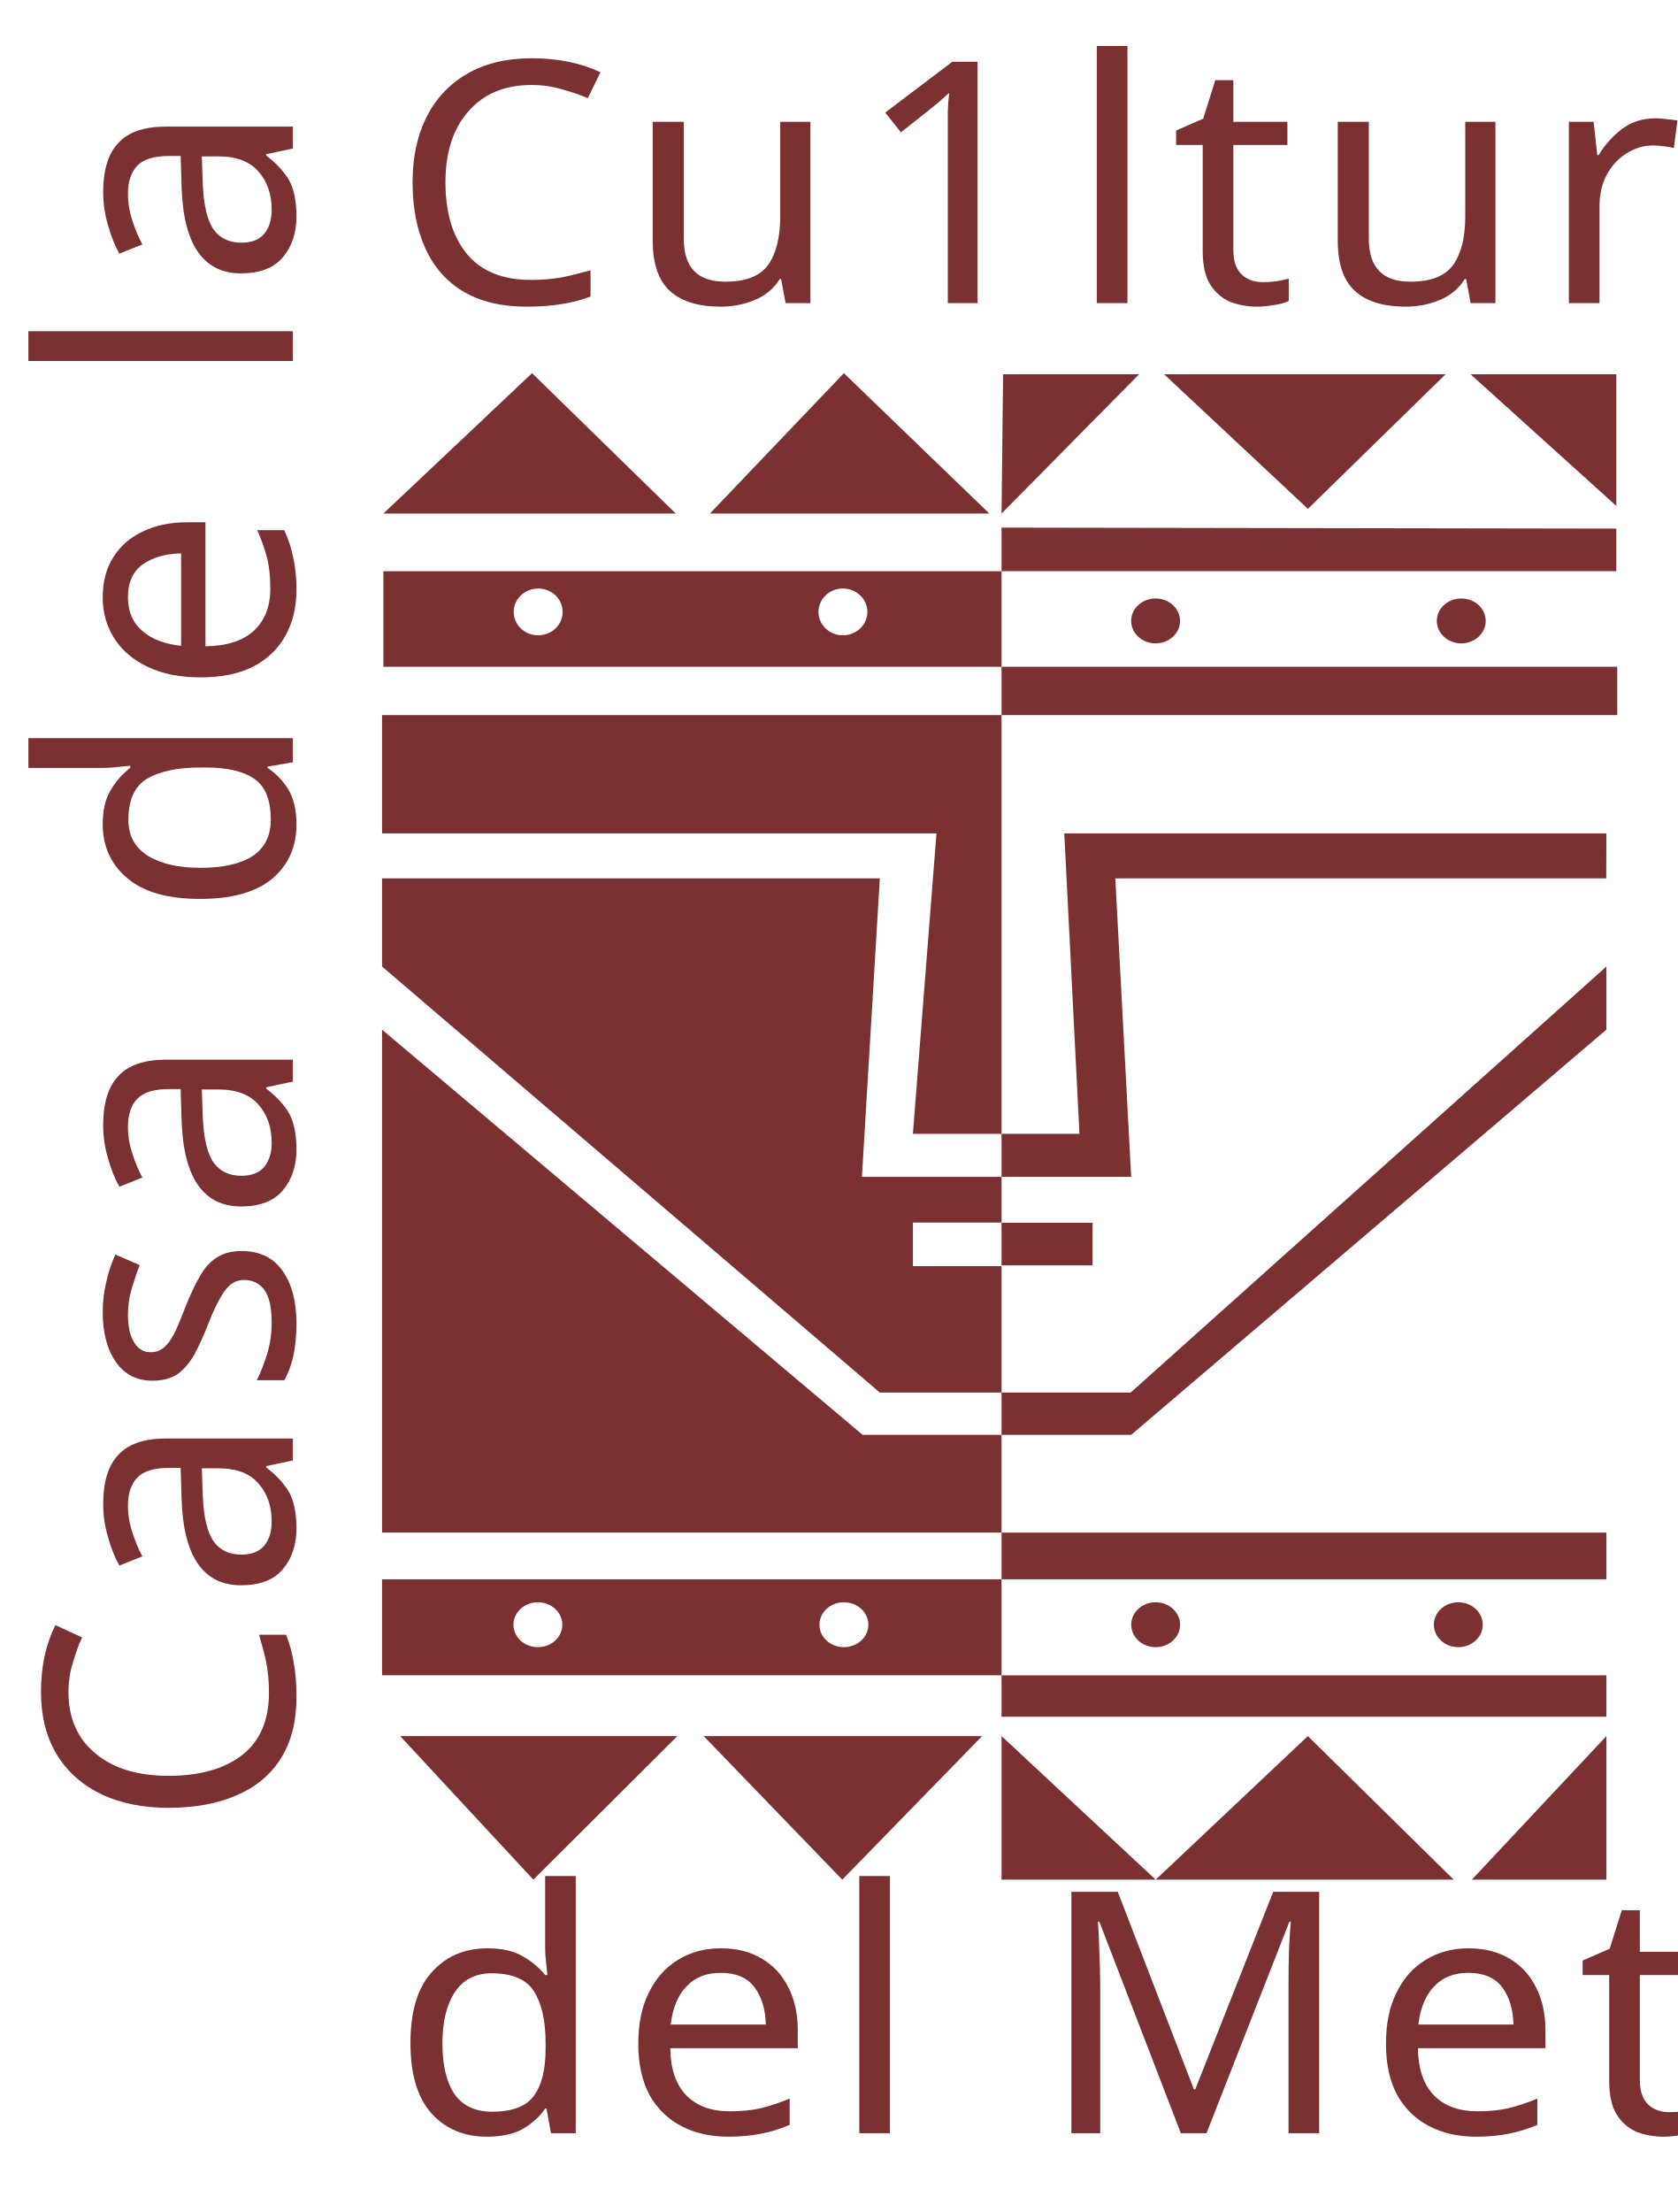
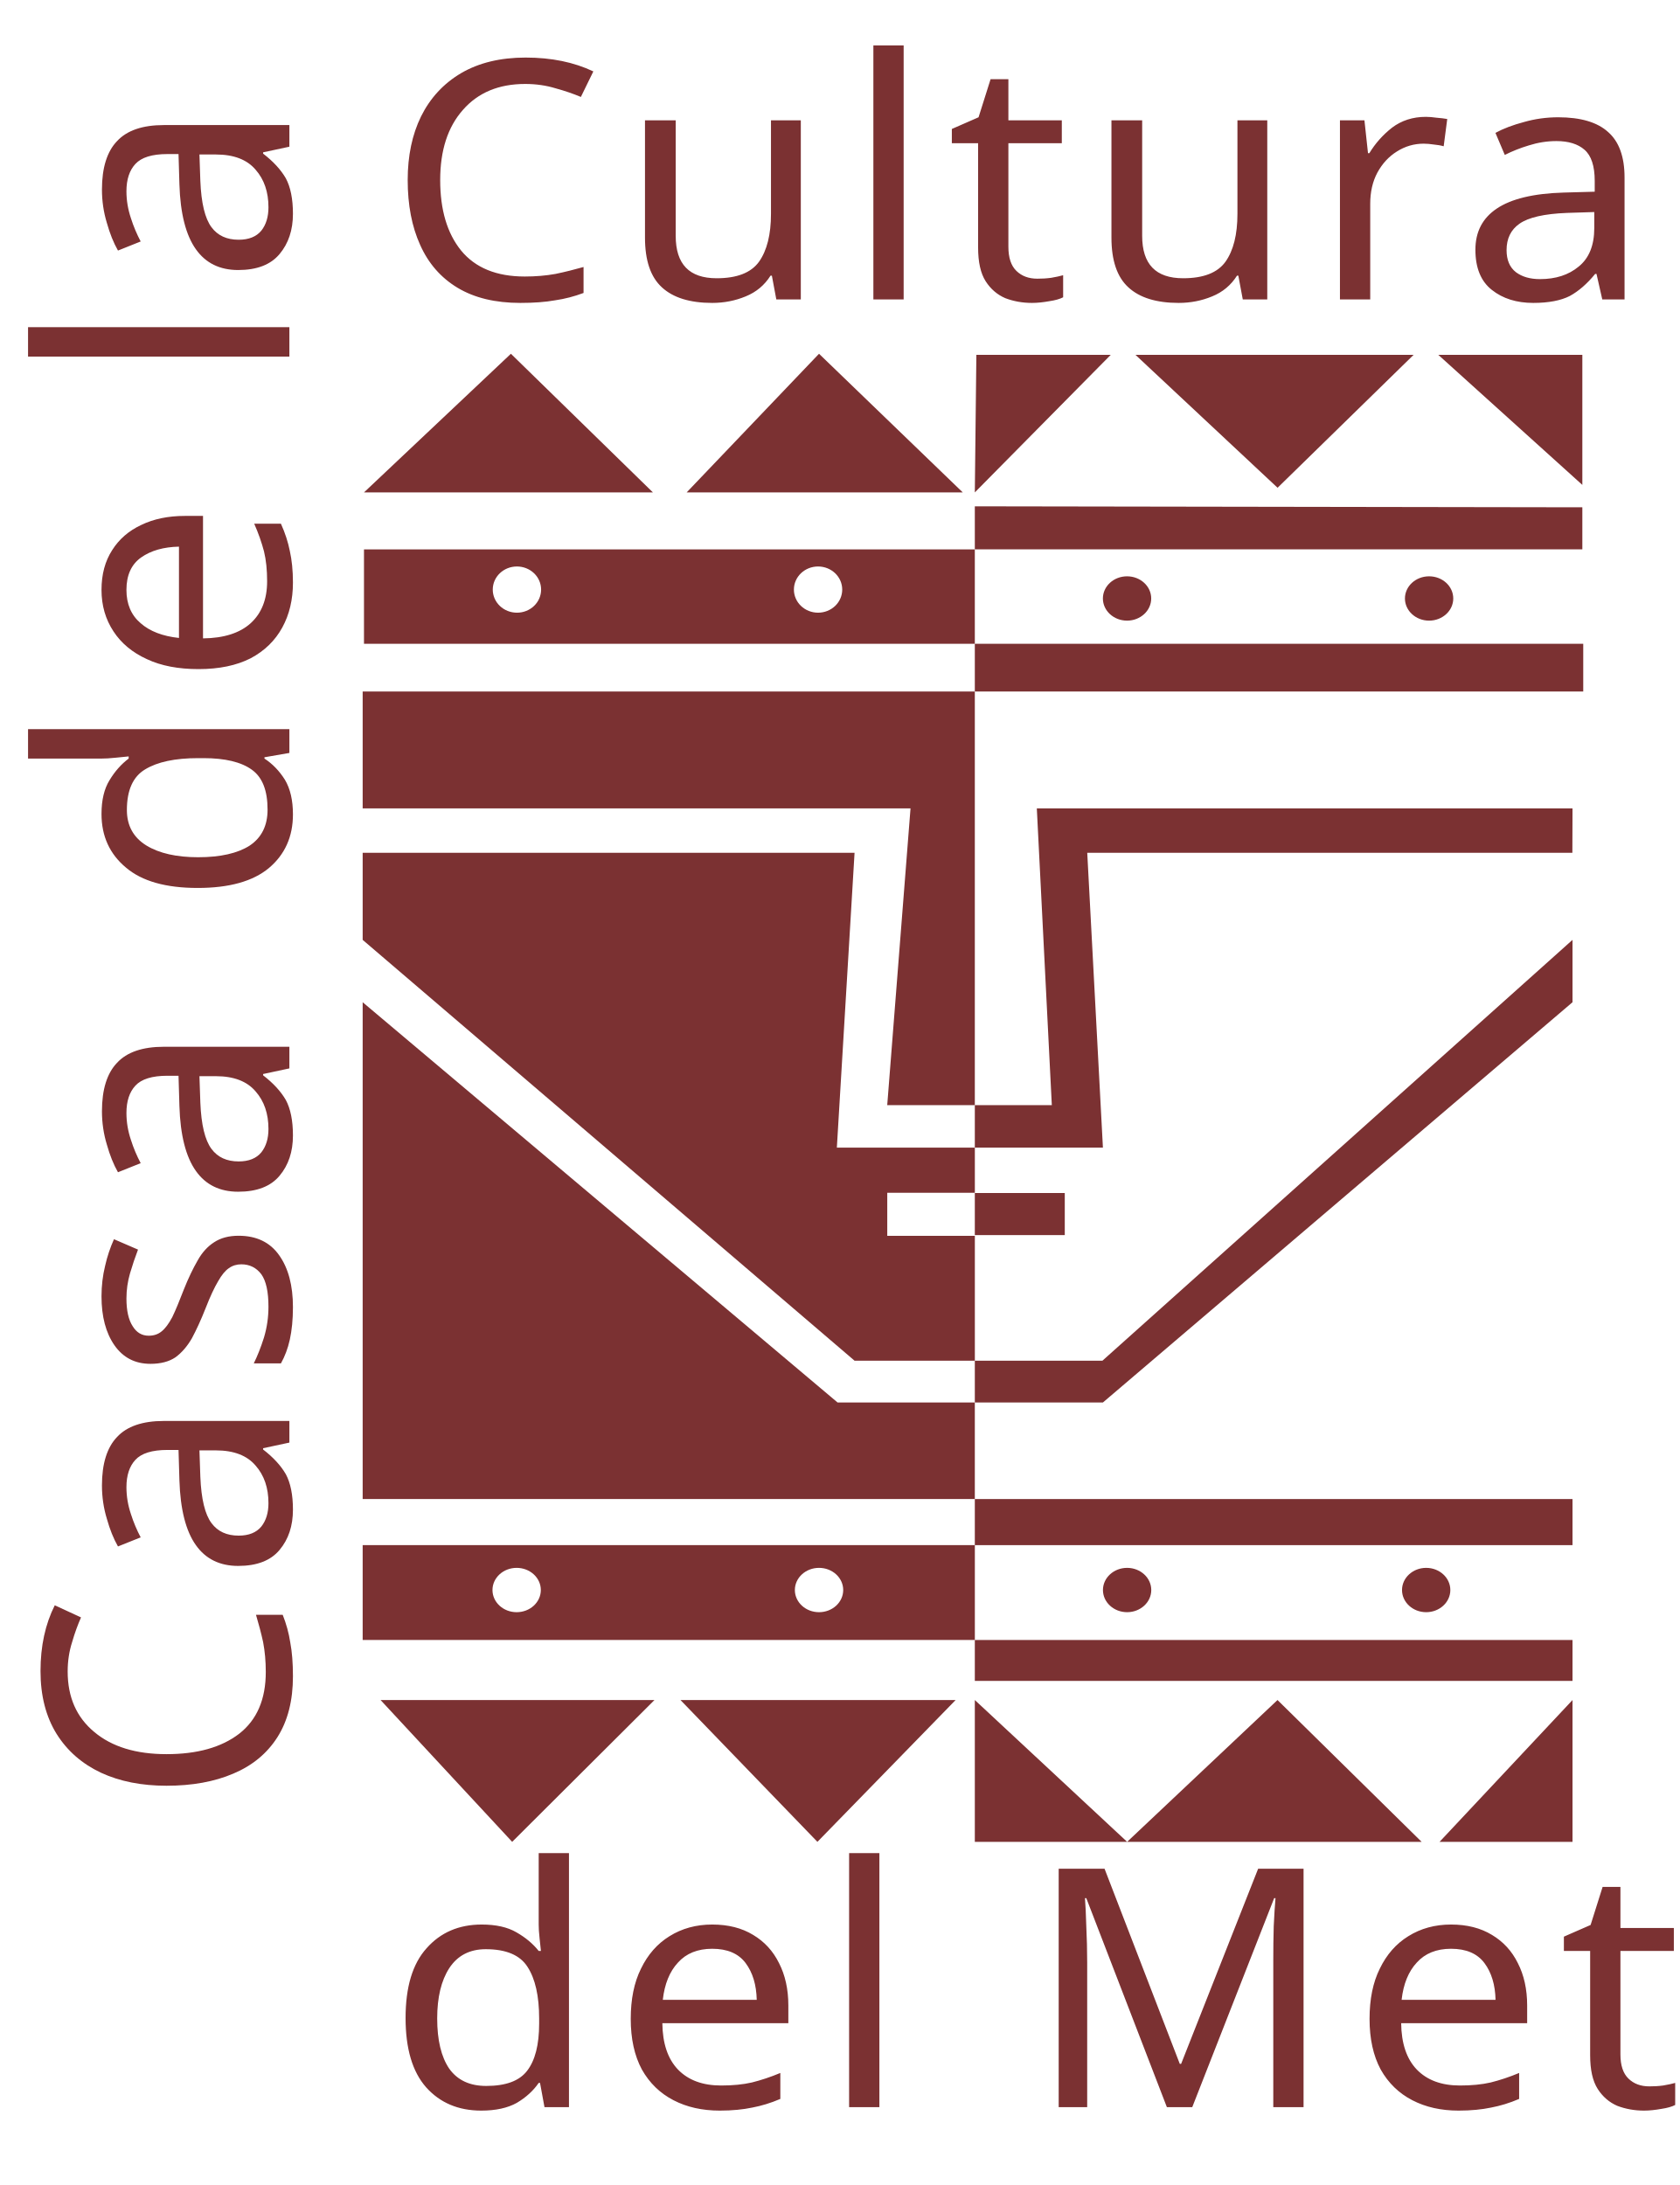
- <svg xmlns="http://www.w3.org/2000/svg" width="223" height="294" viewBox="0 0 59.002 77.787" version="1.1" id="svg1" xml:space="preserve">
+ <svg xmlns="http://www.w3.org/2000/svg" width="226" height="294" viewBox="0 0 59.796 77.787" version="1.1" id="svg1" xml:space="preserve">
  <defs id="defs1" />
  <g id="layer1">
-     <text xml:space="preserve" style="font-weight:800;font-size:12.064px;font-family:Montserrat;-inkscape-font-specification:'Montserrat Ultra-Bold';letter-spacing:0.483px;fill:#7b3132;stroke-width:0.366;paint-order:stroke fill markers;fill-opacity:1" x="13.576" y="10.812" id="text1" transform="scale(1.014269,0.9859322)">
-       <tspan id="tspan1" x="13.576" y="10.812" style="font-style:normal;font-variant:normal;font-weight:normal;font-stretch:normal;font-size:12.064px;font-family:Metal;-inkscape-font-specification:Metal;stroke-width:0.366;fill:#7b3132;fill-opacity:1">Cu1ltura</tspan>
+     <text xml:space="preserve" style="font-weight:800;font-size:12.064px;font-family:Montserrat;-inkscape-font-specification:'Montserrat Ultra-Bold';letter-spacing:0.483px;fill:#7b3132;fill-opacity:1;stroke-width:0.366;paint-order:stroke fill markers" x="13.576" y="10.812" id="text1" transform="scale(1.014269,0.9859322)">
+       <tspan id="tspan1" x="13.576" y="10.812" style="font-style:normal;font-variant:normal;font-weight:normal;font-stretch:normal;font-size:12.064px;font-family:Metal;-inkscape-font-specification:Metal;fill:#7b3132;fill-opacity:1;stroke-width:0.366">Cultura</tspan>
    </text>
-     <g id="g60" style="fill:#7b3132;fill-opacity:1">
-       <path style="fill:#7b3132;stroke-width:0.366;paint-order:stroke fill markers;fill-opacity:1" d="m 18.716,13.123 -5.23,4.936 h 10.285 z" id="path1" />
-       <path style="fill:#7b3132;stroke-width:0.366;paint-order:stroke fill markers;fill-opacity:1" d="m 24.972,18.059 4.712,-4.936 5.117,4.936 z" id="path2" />
-       <path style="fill:#7b3132;stroke-width:0.366;paint-order:stroke fill markers;fill-opacity:1" d="m 35.23,18.059 0.055,-4.898 h 4.784 z" id="path3" />
-       <path style="fill:#7b3132;stroke-width:0.366;paint-order:stroke fill markers;fill-opacity:1" d="m 40.948,13.161 h 9.902 l -4.843,4.733 z" id="path4" />
-       <path style="fill:#7b3132;stroke-width:0.366;paint-order:stroke fill markers;fill-opacity:1" d="m 51.728,13.161 h 5.128 v 4.631 z" id="path5" />
-       <path style="fill:#7b3132;stroke-width:0.365;paint-order:stroke fill markers;fill-opacity:1" d="m 35.23,18.554 21.626,0.035 v 1.497 L 35.23,20.086 Z" id="path6" />
-       <ellipse style="fill:#7b3132;stroke-width:0.28;paint-order:stroke fill markers;fill-opacity:1" id="path7" cx="40.649" cy="21.835" rx="0.86" ry="0.789" />
-       <ellipse style="fill:#7b3132;stroke-width:0.28;paint-order:stroke fill markers;fill-opacity:1" id="ellipse7" cx="51.401" cy="21.835" rx="0.86" ry="0.789" />
-       <rect style="fill:#7b3132;stroke-width:0.369;paint-order:stroke fill markers;fill-opacity:1" id="rect7" width="21.658" height="1.699" x="35.23" y="23.448" ry="0" />
-       <path id="rect8" style="fill:#7b3132;stroke-width:0.378;paint-order:stroke fill markers;fill-opacity:1" d="m 13.486,20.087 v 3.362 H 35.23 v -3.362 z m 5.444,0.609 a 0.86,0.822 0 0 1 0.861,0.822 0.86,0.822 0 0 1 -0.861,0.823 0.86,0.822 0 0 1 -0.86,-0.823 0.86,0.822 0 0 1 0.86,-0.822 z m 10.72,0 a 0.86,0.822 0 0 1 0.86,0.822 0.86,0.822 0 0 1 -0.86,0.823 0.86,0.822 0 0 1 -0.86,-0.823 0.86,0.822 0 0 1 0.86,-0.822 z" />
+     <g id="g60" style="fill:#7b3132;fill-opacity:1" transform="translate(-0.5291666,-0.5291666)">
+       <path style="fill:#7b3132;fill-opacity:1;stroke-width:0.366;paint-order:stroke fill markers" d="m 18.716,13.123 -5.23,4.936 h 10.285 z" id="path1" />
+       <path style="fill:#7b3132;fill-opacity:1;stroke-width:0.366;paint-order:stroke fill markers" d="m 24.972,18.059 4.712,-4.936 5.117,4.936 z" id="path2" />
+       <path style="fill:#7b3132;fill-opacity:1;stroke-width:0.366;paint-order:stroke fill markers" d="m 35.23,18.059 0.055,-4.898 h 4.784 z" id="path3" />
+       <path style="fill:#7b3132;fill-opacity:1;stroke-width:0.366;paint-order:stroke fill markers" d="m 40.948,13.161 h 9.902 l -4.843,4.733 z" id="path4" />
+       <path style="fill:#7b3132;fill-opacity:1;stroke-width:0.366;paint-order:stroke fill markers" d="m 51.728,13.161 h 5.128 v 4.631 z" id="path5" />
+       <path style="fill:#7b3132;fill-opacity:1;stroke-width:0.365;paint-order:stroke fill markers" d="m 35.23,18.554 21.626,0.035 v 1.497 L 35.23,20.086 Z" id="path6" />
+       <ellipse style="fill:#7b3132;fill-opacity:1;stroke-width:0.28;paint-order:stroke fill markers" id="path7" cx="40.649" cy="21.835" rx="0.86" ry="0.789" />
+       <ellipse style="fill:#7b3132;fill-opacity:1;stroke-width:0.28;paint-order:stroke fill markers" id="ellipse7" cx="51.401" cy="21.835" rx="0.86" ry="0.789" />
+       <rect style="fill:#7b3132;fill-opacity:1;stroke-width:0.369;paint-order:stroke fill markers" id="rect7" width="21.658" height="1.699" x="35.23" y="23.448" ry="0" />
+       <path id="rect8" style="fill:#7b3132;fill-opacity:1;stroke-width:0.378;paint-order:stroke fill markers" d="m 13.486,20.087 v 3.362 H 35.23 v -3.362 z m 5.444,0.609 a 0.86,0.822 0 0 1 0.861,0.822 0.86,0.822 0 0 1 -0.861,0.823 0.86,0.822 0 0 1 -0.86,-0.823 0.86,0.822 0 0 1 0.86,-0.822 z m 10.72,0 a 0.86,0.822 0 0 1 0.86,0.822 0.86,0.822 0 0 1 -0.86,0.823 0.86,0.822 0 0 1 -0.86,-0.823 0.86,0.822 0 0 1 0.86,-0.822 z" />
      <path style="fill:#7b3132;fill-opacity:1;stroke-width:0.366;paint-order:stroke fill markers" d="m 35.23,39.872 v 1.512 h 4.56 L 39.232,30.888 h 17.269 l 0.005,-1.58 H 37.437 l 0.534,10.564 z" id="path9" />
      <rect style="fill:#7b3132;fill-opacity:1;stroke-width:0.366;paint-order:stroke fill markers" id="rect9" width="3.202" height="1.498" x="35.23" y="43.001" ry="0" />
      <path style="fill:#7b3132;fill-opacity:1;stroke-width:0.366;paint-order:stroke fill markers" d="M 13.439,25.147 H 35.23 V 39.872 H 32.112 L 32.941,29.309 H 13.439 Z" id="path22" />
      <path style="fill:#7b3132;fill-opacity:1;stroke-width:0.366;paint-order:stroke fill markers" d="M 30.949,30.888 30.319,41.384 h 4.912 v 1.609 h -3.118 v 1.532 h 3.118 v 4.446 H 30.949 L 13.439,33.989 v -3.101 z" id="path31" />
      <path style="fill:#7b3132;fill-opacity:1;stroke-width:0.366;paint-order:stroke fill markers" d="m 35.23,48.971 h 4.542 L 56.506,33.989 v 2.22 L 39.79,50.458 h -4.56 z" id="path37" />
      <path style="fill:#7b3132;fill-opacity:1;stroke-width:0.366;paint-order:stroke fill markers" d="M 35.23,53.896 V 55.537 H 56.506 V 53.896 Z" id="path38" />
      <path style="fill:#7b3132;fill-opacity:1;stroke-width:0.366;paint-order:stroke fill markers" d="m 35.23,50.458 v 3.438 H 13.439 V 36.209 l 16.905,14.249 z" id="path39" />
      <path style="fill:#7b3132;fill-opacity:1;stroke-width:0.366;paint-order:stroke fill markers" d="m 35.23,58.914 v 1.456 h 21.276 v -1.456 z" id="path40" />
      <path id="path41" style="fill:#7b3132;fill-opacity:1;stroke-width:0.366;paint-order:stroke fill markers" d="m 13.439,55.537 v 3.376 H 35.231 V 55.537 Z m 5.481,0.809 a 0.86,0.789 0 0 1 0.861,0.789 0.86,0.789 0 0 1 -0.861,0.789 0.86,0.789 0 0 1 -0.86,-0.789 0.86,0.789 0 0 1 0.86,-0.789 z m 10.764,0 a 0.86,0.789 0 0 1 0.861,0.789 0.86,0.789 0 0 1 -0.861,0.789 0.86,0.789 0 0 1 -0.86,-0.789 0.86,0.789 0 0 1 0.86,-0.789 z" />
-       <ellipse style="fill:#7b3132;stroke-width:0.28;paint-order:stroke fill markers;fill-opacity:1" id="ellipse41" cx="40.651" cy="57.135" rx="0.86" ry="0.789" />
-       <ellipse style="fill:#7b3132;stroke-width:0.28;paint-order:stroke fill markers;fill-opacity:1" id="ellipse42" cx="51.297" cy="57.135" rx="0.86" ry="0.789" />
+       <ellipse style="fill:#7b3132;fill-opacity:1;stroke-width:0.28;paint-order:stroke fill markers" id="ellipse41" cx="40.651" cy="57.135" rx="0.86" ry="0.789" />
+       <ellipse style="fill:#7b3132;fill-opacity:1;stroke-width:0.28;paint-order:stroke fill markers" id="ellipse42" cx="51.297" cy="57.135" rx="0.86" ry="0.789" />
      <path style="fill:#7b3132;fill-opacity:1;stroke-width:0.366;paint-order:stroke fill markers" d="m 56.506,61.051 -4.733,5.049 h 4.733 z" id="path55" />
      <path style="fill:#7b3132;fill-opacity:1;stroke-width:0.366;paint-order:stroke fill markers" d="m 46.005,61.051 5.13,5.049 H 40.652 Z" id="path56" />
      <path style="fill:#7b3132;fill-opacity:1;stroke-width:0.366;paint-order:stroke fill markers" d="m 35.23,61.051 v 5.049 h 5.422 z" id="path57" />
      <path style="fill:#7b3132;fill-opacity:1;stroke-width:0.366;paint-order:stroke fill markers" d="m 34.547,61.051 -4.92,5.049 -4.875,-5.049 z" id="path58" />
      <path style="fill:#7b3132;fill-opacity:1;stroke-width:0.366;paint-order:stroke fill markers" d="M 23.827,61.051 18.761,66.1 14.076,61.051 Z" id="path59" />
    </g>
-     <text xml:space="preserve" style="font-weight:800;font-size:12.064px;font-family:Montserrat;-inkscape-font-specification:'Montserrat Ultra-Bold';letter-spacing:0.483px;fill:#7b3132;stroke-width:0.366;paint-order:stroke fill markers;fill-opacity:1" x="13.58" y="76.085" id="text59" transform="scale(1.014269,0.9859322)">
-       <tspan id="tspan59" x="13.58" y="76.085" style="font-style:normal;font-variant:normal;font-weight:normal;font-stretch:normal;font-size:12.064px;font-family:Metal;-inkscape-font-specification:Metal;stroke-width:0.366;fill:#7b3132;fill-opacity:1">del Meta</tspan>
+     <text xml:space="preserve" style="font-weight:800;font-size:12.064px;font-family:Montserrat;-inkscape-font-specification:'Montserrat Ultra-Bold';letter-spacing:0.483px;fill:#7b3132;fill-opacity:1;stroke-width:0.366;paint-order:stroke fill markers" x="13.58" y="76.085" id="text59" transform="scale(1.014269,0.9859322)">
+       <tspan id="tspan59" x="13.58" y="76.085" style="font-style:normal;font-variant:normal;font-weight:normal;font-stretch:normal;font-size:12.064px;font-family:Metal;-inkscape-font-specification:Metal;fill:#7b3132;fill-opacity:1;stroke-width:0.366">del Meta</tspan>
    </text>
-     <text xml:space="preserve" style="font-weight:800;font-size:12.064px;font-family:Montserrat;-inkscape-font-specification:'Montserrat Ultra-Bold';letter-spacing:0.483px;fill:#7b3132;stroke-width:0.366;paint-order:stroke fill markers;fill-opacity:1" x="-65.213" y="10.154" id="text60" transform="matrix(0,-0.9859322,1.014269,0,0,0)">
-       <tspan id="tspan60" x="-65.213" y="10.154" style="font-style:normal;font-variant:normal;font-weight:normal;font-stretch:normal;font-size:12.064px;font-family:Metal;-inkscape-font-specification:Metal;stroke-width:0.366;fill:#7b3132;fill-opacity:1">Casa de la</tspan>
+     <text xml:space="preserve" style="font-weight:800;font-size:12.064px;font-family:Montserrat;-inkscape-font-specification:'Montserrat Ultra-Bold';letter-spacing:0.483px;fill:#7b3132;fill-opacity:1;stroke-width:0.366;paint-order:stroke fill markers" x="-65.213" y="10.154" id="text60" transform="matrix(0,-0.9859322,1.014269,0,0,0)">
+       <tspan id="tspan60" x="-65.213" y="10.154" style="font-style:normal;font-variant:normal;font-weight:normal;font-stretch:normal;font-size:12.064px;font-family:Metal;-inkscape-font-specification:Metal;fill:#7b3132;fill-opacity:1;stroke-width:0.366">Casa de la</tspan>
    </text>
  </g>
</svg>
